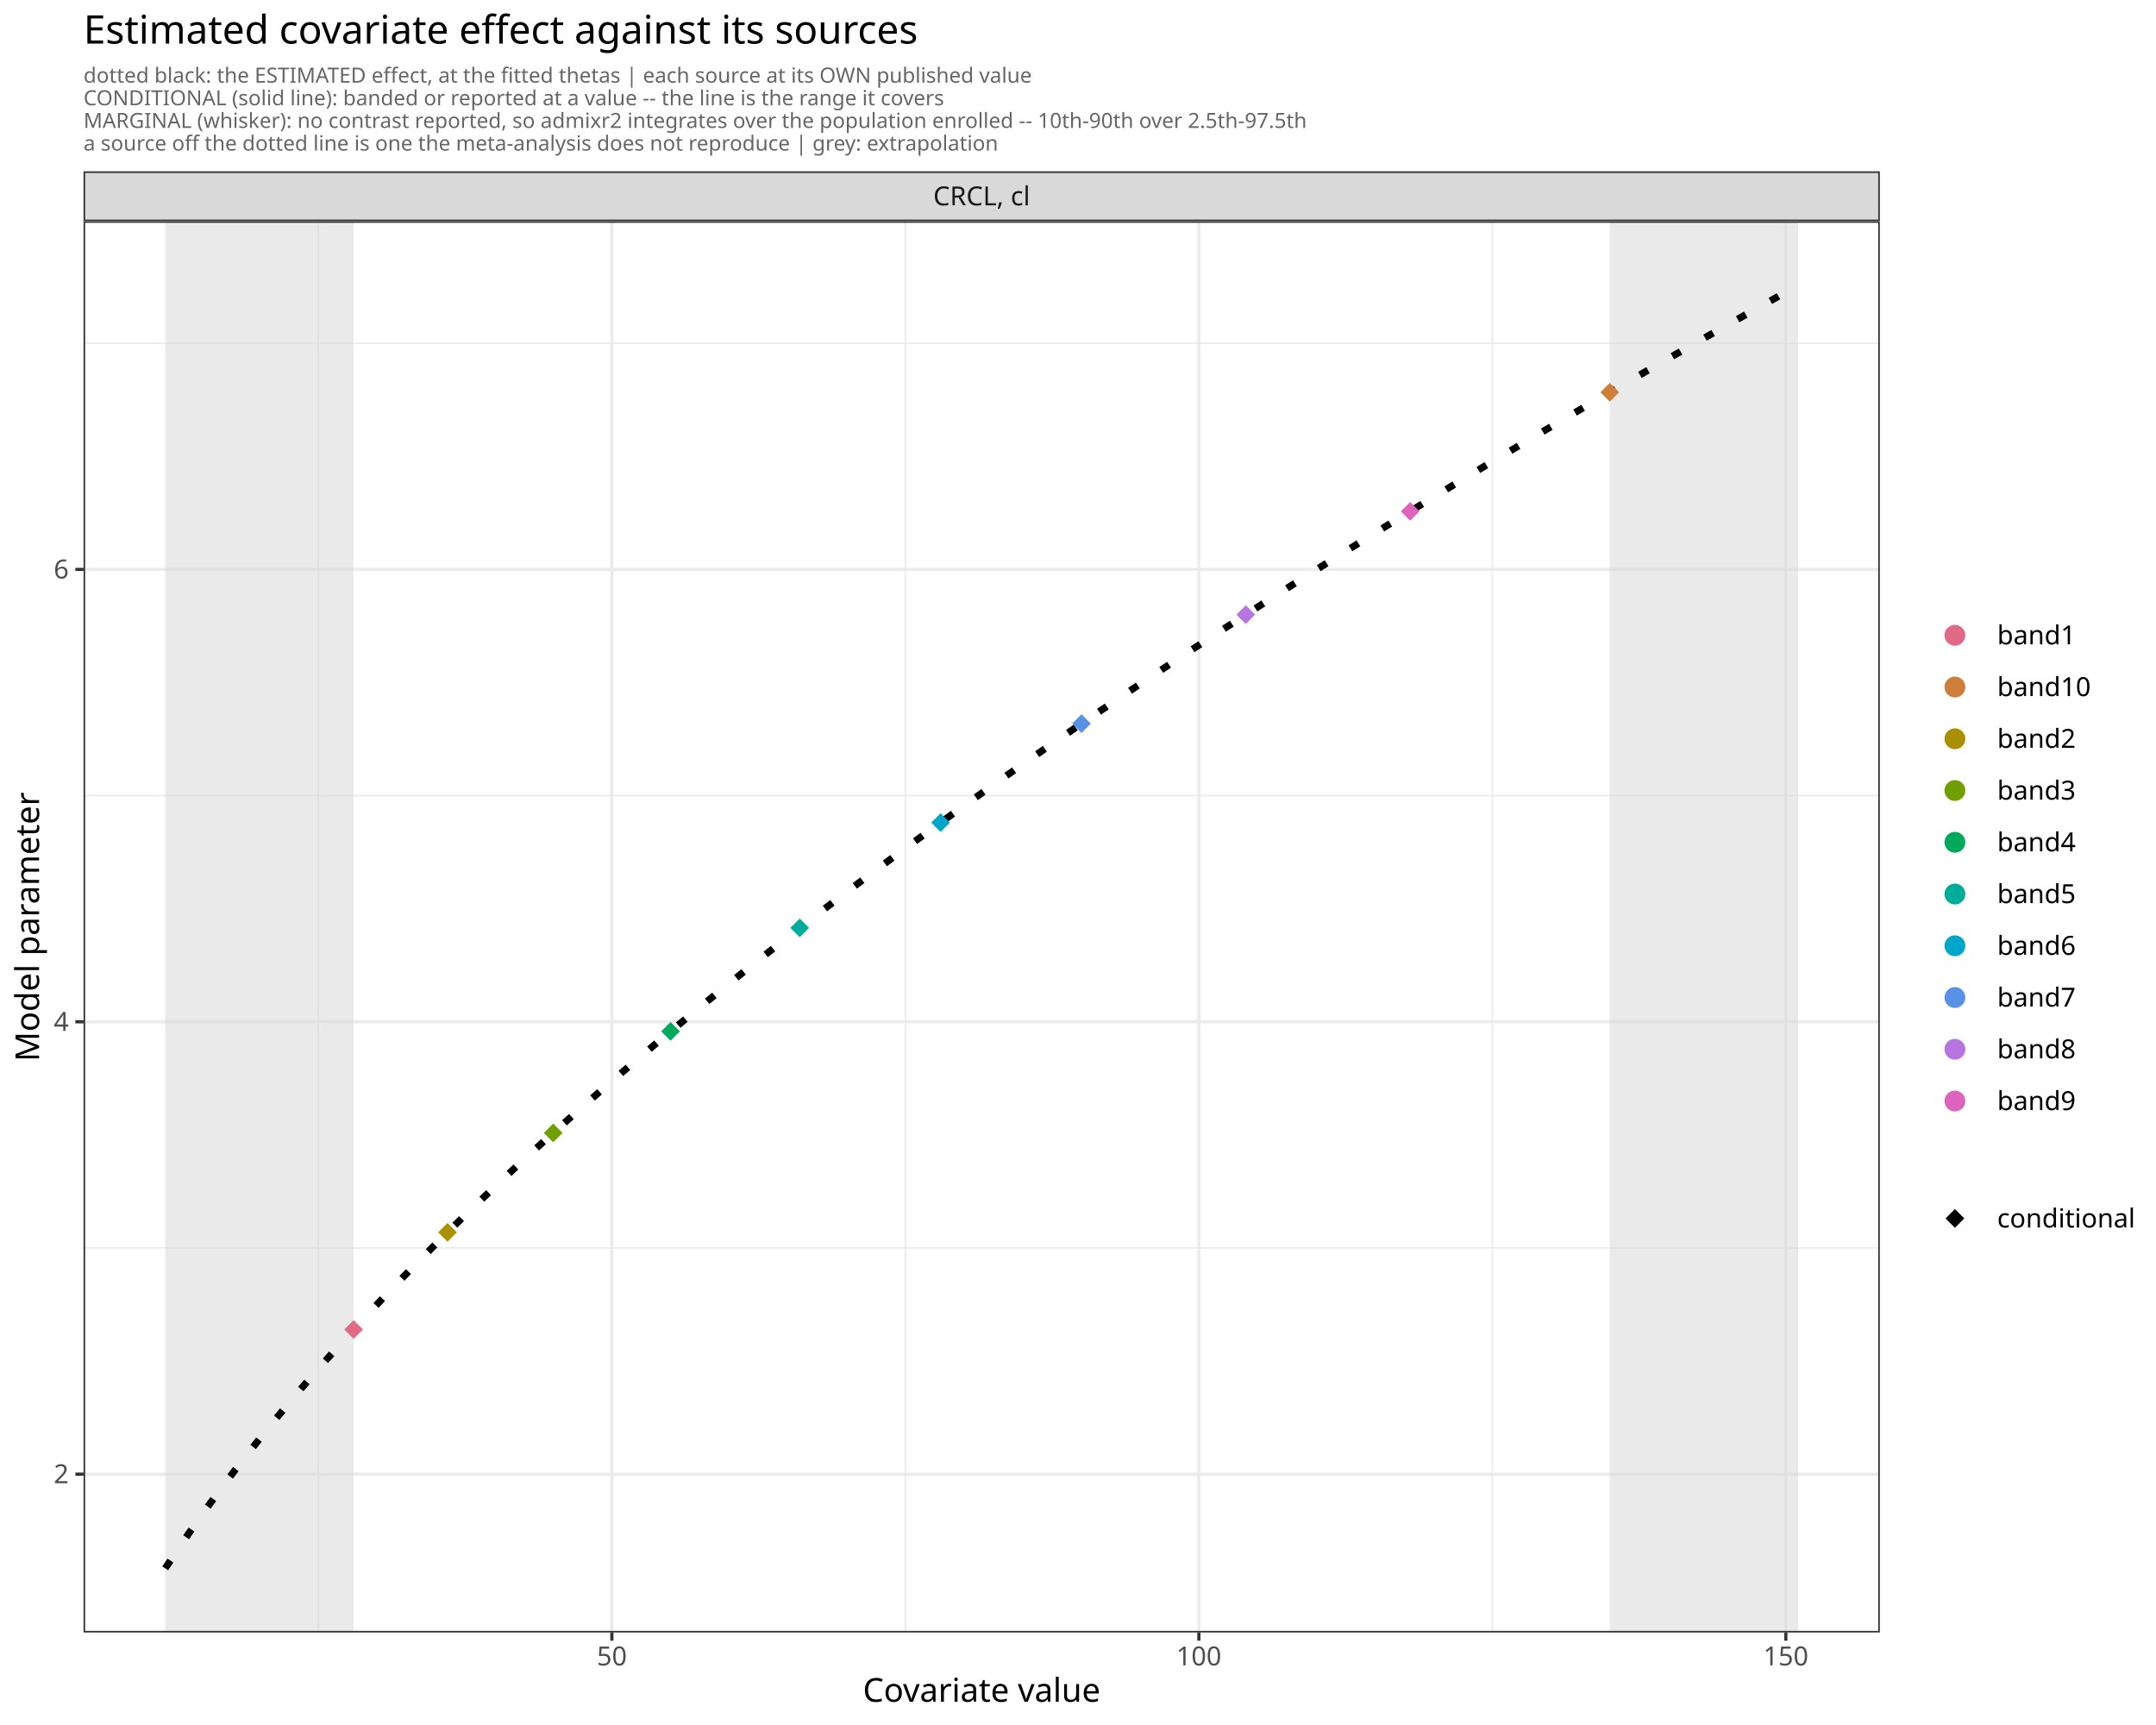
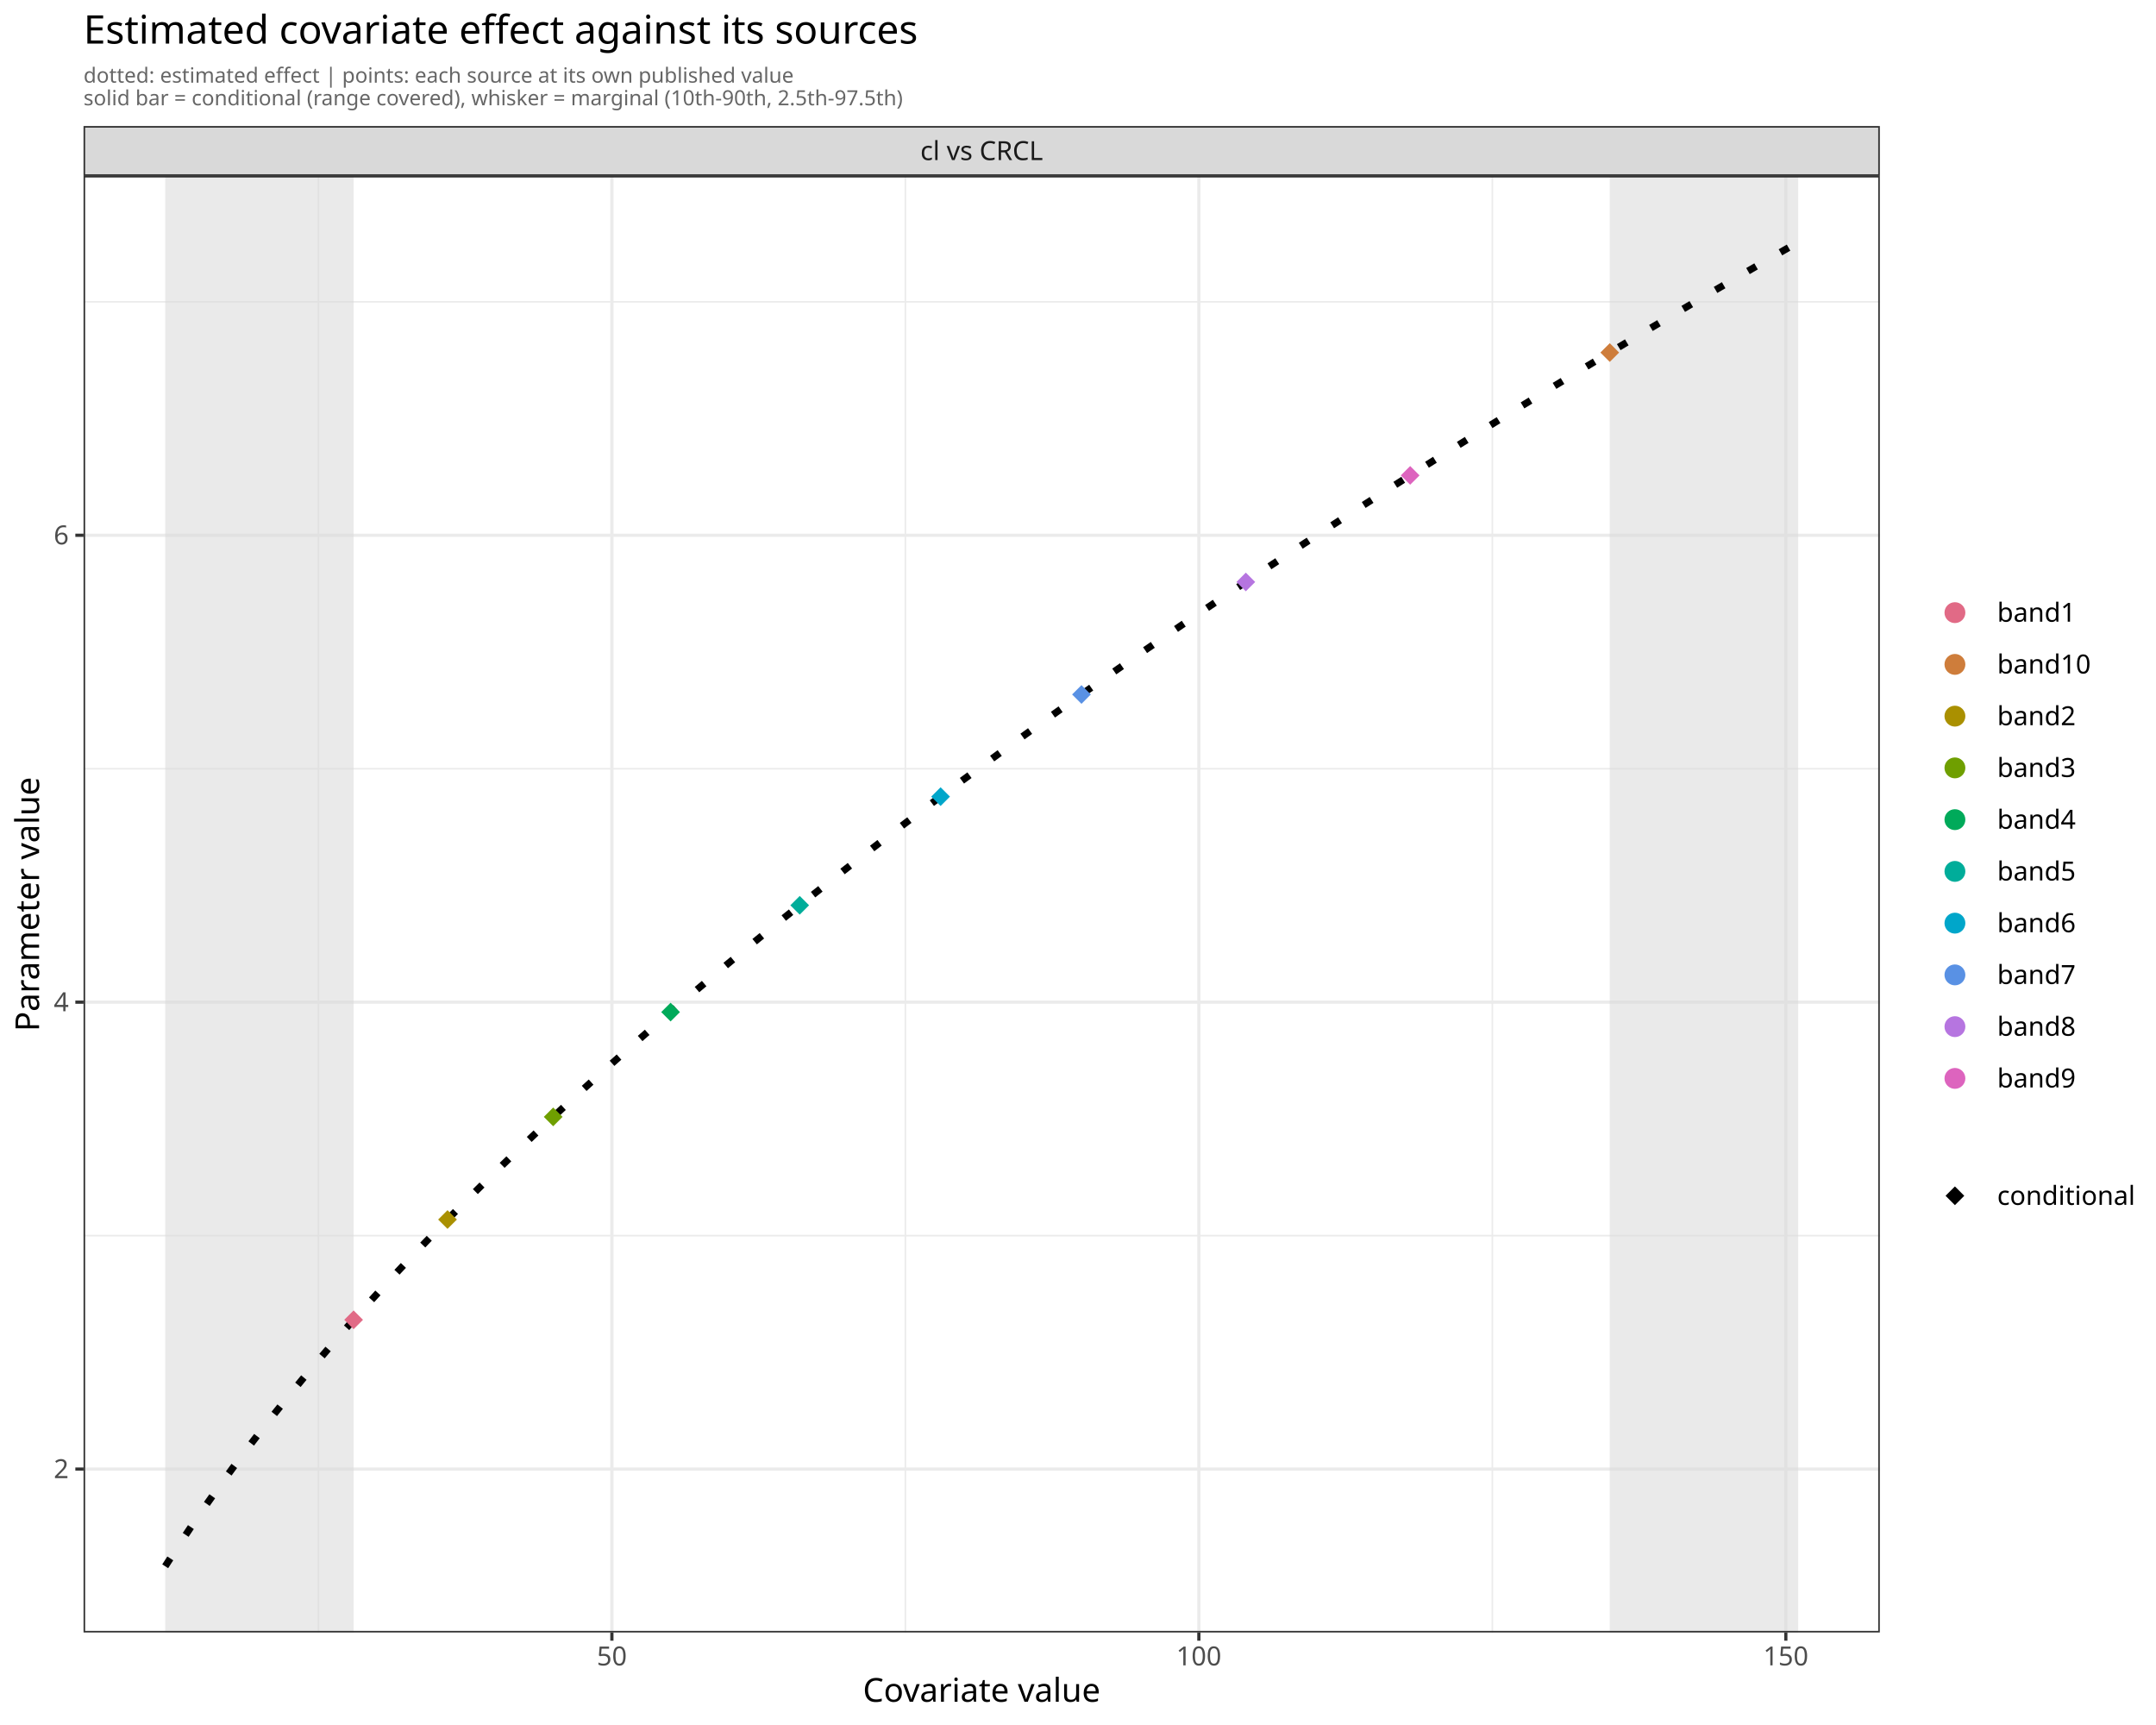
<svg xmlns="http://www.w3.org/2000/svg" class="svglite" data-engine-version="2.0" width="720.00pt" height="576.00pt" viewBox="0 0 720.00 576.00">
  <defs>
    <style type="text/css">
    .svglite line, .svglite polyline, .svglite polygon, .svglite path, .svglite rect, .svglite circle {
      fill: none;
      stroke: #000000;
      stroke-linecap: round;
      stroke-linejoin: round;
      stroke-miterlimit: 10.00;
    }
  </style>
  </defs>
  <rect width="100%" height="100%" style="stroke: none; fill: #FFFFFF;" />
  <defs>
    <clipPath id="cpMC4wMHw3MjAuMDB8MC4wMHw1NzYuMDA=">
      <rect x="0.00" y="0.00" width="720.00" height="576.00" />
    </clipPath>
  </defs>
  <g clip-path="url(#cpMC4wMHw3MjAuMDB8MC4wMHw1NzYuMDA=)">
    <rect x="0.00" y="0.00" width="720.00" height="576.00" style="stroke-width: 1.07; stroke: #FFFFFF; fill: #FFFFFF;" />
  </g>
  <defs>
-     <clipPath id="cpMjcuOTB8NjI3Ljc3fDczLjg2fDU0NS4xMQ==">
-       <rect x="27.90" y="73.86" width="599.87" height="471.25" />
+     <clipPath id="cpMjcuOTB8NjI3Ljc3fDU4Ljc0fDU0NS4xMQ==">
+       <rect x="27.90" y="58.74" width="599.87" height="486.37" />
    </clipPath>
  </defs>
-   <g clip-path="url(#cpMjcuOTB8NjI3Ljc3fDczLjg2fDU0NS4xMQ==)">
-     <rect x="27.90" y="73.86" width="599.87" height="471.25" style="stroke-width: 1.07; stroke: none; fill: #FFFFFF;" />
-     <polyline points="27.90,416.71 627.77,416.71 " style="stroke-width: 0.53; stroke: #EBEBEB; stroke-linecap: butt;" />
-     <polyline points="27.90,265.66 627.77,265.66 " style="stroke-width: 0.53; stroke: #EBEBEB; stroke-linecap: butt;" />
-     <polyline points="27.90,114.60 627.77,114.60 " style="stroke-width: 0.53; stroke: #EBEBEB; stroke-linecap: butt;" />
-     <polyline points="106.33,545.11 106.33,73.86 " style="stroke-width: 0.53; stroke: #EBEBEB; stroke-linecap: butt;" />
-     <polyline points="302.35,545.11 302.35,73.86 " style="stroke-width: 0.53; stroke: #EBEBEB; stroke-linecap: butt;" />
-     <polyline points="498.37,545.11 498.37,73.86 " style="stroke-width: 0.53; stroke: #EBEBEB; stroke-linecap: butt;" />
-     <polyline points="27.90,492.24 627.77,492.24 " style="stroke-width: 1.07; stroke: #EBEBEB; stroke-linecap: butt;" />
-     <polyline points="27.90,341.18 627.77,341.18 " style="stroke-width: 1.07; stroke: #EBEBEB; stroke-linecap: butt;" />
-     <polyline points="27.90,190.13 627.77,190.13 " style="stroke-width: 1.07; stroke: #EBEBEB; stroke-linecap: butt;" />
-     <polyline points="204.34,545.11 204.34,73.86 " style="stroke-width: 1.07; stroke: #EBEBEB; stroke-linecap: butt;" />
-     <polyline points="400.36,545.11 400.36,73.86 " style="stroke-width: 1.07; stroke: #EBEBEB; stroke-linecap: butt;" />
-     <polyline points="596.38,545.11 596.38,73.86 " style="stroke-width: 1.07; stroke: #EBEBEB; stroke-linecap: butt;" />
-     <rect x="55.17" y="73.86" width="62.92" height="471.25" style="stroke-width: 1.07; stroke: none; stroke-linecap: butt; stroke-linejoin: miter; fill: #D9D9D9; fill-opacity: 0.55;" />
-     <rect x="537.58" y="73.86" width="62.92" height="471.25" style="stroke-width: 1.07; stroke: none; stroke-linecap: butt; stroke-linejoin: miter; fill: #D9D9D9; fill-opacity: 0.55;" />
-     <polyline points="55.17,523.69 59.75,516.80 64.33,510.16 68.91,503.73 73.50,497.49 78.08,491.42 82.66,485.51 87.24,479.74 91.83,474.11 96.41,468.60 100.99,463.20 105.57,457.91 110.16,452.72 114.74,447.62 119.32,442.60 123.91,437.67 128.49,432.82 133.07,428.04 137.65,423.33 142.24,418.69 146.82,414.11 151.40,409.59 155.98,405.12 160.57,400.72 165.15,396.36 169.73,392.06 174.31,387.80 178.90,383.59 183.48,379.43 188.06,375.31 192.65,371.23 197.23,367.19 201.81,363.19 206.39,359.23 210.98,355.31 215.56,351.42 220.14,347.56 224.72,343.74 229.31,339.95 233.89,336.19 238.47,332.46 243.05,328.76 247.64,325.09 252.22,321.45 256.80,317.84 261.38,314.25 265.97,310.69 270.55,307.15 275.13,303.64 279.72,300.15 284.30,296.68 288.88,293.24 293.46,289.82 298.05,286.42 302.63,283.05 307.21,279.69 311.79,276.36 316.38,273.04 320.96,269.75 325.54,266.47 330.12,263.22 334.71,259.98 339.29,256.76 343.87,253.56 348.45,250.37 353.04,247.20 357.62,244.05 362.20,240.92 366.79,237.80 371.37,234.70 375.95,231.61 380.53,228.54 385.12,225.48 389.70,222.44 394.28,219.41 398.86,216.40 403.45,213.40 408.03,210.42 412.61,207.45 417.19,204.49 421.78,201.55 426.36,198.61 430.94,195.70 435.53,192.79 440.11,189.90 444.69,187.02 449.27,184.15 453.86,181.29 458.44,178.44 463.02,175.61 467.60,172.79 472.19,169.98 476.77,167.18 481.35,164.39 485.93,161.61 490.52,158.84 495.10,156.08 499.68,153.34 504.26,150.60 508.85,147.87 513.43,145.16 518.01,142.45 522.60,139.75 527.18,137.07 531.76,134.39 536.34,131.72 540.93,129.06 545.51,126.41 550.09,123.77 554.67,121.14 559.26,118.51 563.84,115.90 568.42,113.29 573.00,110.70 577.59,108.11 582.17,105.53 586.75,102.95 591.33,100.39 595.92,97.83 600.50,95.28 " style="stroke-width: 2.35; stroke-dasharray: 3.13,9.39; stroke-linecap: butt;" />
-     <polygon points="114.96,443.95 118.09,440.82 121.22,443.95 118.09,447.07 " style="stroke-width: 0.71; stroke: none; fill: #E16A86;" />
-     <polygon points="534.45,131.00 537.58,127.88 540.71,131.00 537.58,134.13 " style="stroke-width: 0.71; stroke: none; fill: #CE7D3B;" />
-     <polygon points="146.32,411.50 149.45,408.37 152.58,411.50 149.45,414.63 " style="stroke-width: 0.71; stroke: none; fill: #AA9000;" />
-     <polygon points="181.61,378.30 184.74,375.17 187.87,378.30 184.74,381.42 " style="stroke-width: 0.71; stroke: none; fill: #6F9F00;" />
-     <polygon points="220.81,344.39 223.94,341.26 227.07,344.39 223.94,347.52 " style="stroke-width: 0.71; stroke: none; fill: #00AA5A;" />
-     <polygon points="263.94,309.83 267.07,306.71 270.19,309.83 267.07,312.96 " style="stroke-width: 0.71; stroke: none; fill: #00AD9A;" />
-     <polygon points="310.98,274.68 314.11,271.55 317.24,274.68 314.11,277.81 " style="stroke-width: 0.71; stroke: none; fill: #00A6CA;" />
-     <polygon points="358.03,241.63 361.16,238.50 364.29,241.63 361.16,244.76 " style="stroke-width: 0.71; stroke: none; fill: #5991E4;" />
-     <polygon points="412.91,205.23 416.04,202.10 419.17,205.23 416.04,208.36 " style="stroke-width: 0.71; stroke: none; fill: #B675E0;" />
-     <polygon points="467.80,170.75 470.93,167.62 474.06,170.75 470.93,173.88 " style="stroke-width: 0.71; stroke: none; fill: #DD64BE;" />
-     <rect x="27.90" y="73.86" width="599.87" height="471.25" style="stroke-width: 1.07; stroke: #333333;" />
+   <g clip-path="url(#cpMjcuOTB8NjI3Ljc3fDU4Ljc0fDU0NS4xMQ==)">
+     <rect x="27.90" y="58.74" width="599.87" height="486.37" style="stroke-width: 1.07; stroke: none; fill: #FFFFFF;" />
+     <polyline points="27.90,412.59 627.77,412.59 " style="stroke-width: 0.53; stroke: #EBEBEB; stroke-linecap: butt;" />
+     <polyline points="27.90,256.69 627.77,256.69 " style="stroke-width: 0.53; stroke: #EBEBEB; stroke-linecap: butt;" />
+     <polyline points="27.90,100.79 627.77,100.79 " style="stroke-width: 0.53; stroke: #EBEBEB; stroke-linecap: butt;" />
+     <polyline points="106.33,545.11 106.33,58.74 " style="stroke-width: 0.53; stroke: #EBEBEB; stroke-linecap: butt;" />
+     <polyline points="302.35,545.11 302.35,58.74 " style="stroke-width: 0.53; stroke: #EBEBEB; stroke-linecap: butt;" />
+     <polyline points="498.37,545.11 498.37,58.74 " style="stroke-width: 0.53; stroke: #EBEBEB; stroke-linecap: butt;" />
+     <polyline points="27.90,490.54 627.77,490.54 " style="stroke-width: 1.07; stroke: #EBEBEB; stroke-linecap: butt;" />
+     <polyline points="27.90,334.64 627.77,334.64 " style="stroke-width: 1.07; stroke: #EBEBEB; stroke-linecap: butt;" />
+     <polyline points="27.90,178.74 627.77,178.74 " style="stroke-width: 1.07; stroke: #EBEBEB; stroke-linecap: butt;" />
+     <polyline points="204.34,545.11 204.34,58.74 " style="stroke-width: 1.07; stroke: #EBEBEB; stroke-linecap: butt;" />
+     <polyline points="400.36,545.11 400.36,58.74 " style="stroke-width: 1.07; stroke: #EBEBEB; stroke-linecap: butt;" />
+     <polyline points="596.38,545.11 596.38,58.74 " style="stroke-width: 1.07; stroke: #EBEBEB; stroke-linecap: butt;" />
+     <rect x="55.17" y="58.74" width="62.92" height="486.37" style="stroke-width: 1.07; stroke: none; stroke-linecap: butt; stroke-linejoin: miter; fill: #D9D9D9; fill-opacity: 0.55;" />
+     <rect x="537.58" y="58.74" width="62.92" height="486.37" style="stroke-width: 1.07; stroke: none; stroke-linecap: butt; stroke-linejoin: miter; fill: #D9D9D9; fill-opacity: 0.55;" />
+     <polyline points="55.17,523.00 59.75,515.90 64.33,509.04 68.91,502.40 73.50,495.96 78.08,489.70 82.66,483.60 87.24,477.65 91.83,471.83 96.41,466.14 100.99,460.57 105.57,455.11 110.16,449.75 114.74,444.49 119.32,439.32 123.91,434.23 128.49,429.22 133.07,424.29 137.65,419.42 142.24,414.63 146.82,409.90 151.40,405.24 155.98,400.63 160.57,396.08 165.15,391.59 169.73,387.15 174.31,382.76 178.90,378.41 183.48,374.11 188.06,369.86 192.65,365.65 197.23,361.48 201.81,357.36 206.39,353.27 210.98,349.22 215.56,345.20 220.14,341.22 224.72,337.28 229.31,333.37 233.89,329.49 238.47,325.64 243.05,321.82 247.64,318.03 252.22,314.27 256.80,310.54 261.38,306.84 265.97,303.16 270.55,299.51 275.13,295.89 279.72,292.29 284.30,288.71 288.88,285.16 293.46,281.63 298.05,278.12 302.63,274.64 307.21,271.18 311.79,267.73 316.38,264.31 320.96,260.91 325.54,257.53 330.12,254.17 334.71,250.83 339.29,247.51 343.87,244.20 348.45,240.91 353.04,237.64 357.62,234.39 362.20,231.16 366.79,227.94 371.37,224.74 375.95,221.55 380.53,218.38 385.12,215.23 389.70,212.09 394.28,208.96 398.86,205.85 403.45,202.76 408.03,199.68 412.61,196.61 417.19,193.56 421.78,190.52 426.36,187.50 430.94,184.48 435.53,181.49 440.11,178.50 444.69,175.53 449.27,172.57 453.86,169.62 458.44,166.68 463.02,163.75 467.60,160.84 472.19,157.94 476.77,155.05 481.35,152.17 485.93,149.30 490.52,146.45 495.10,143.60 499.68,140.77 504.26,137.94 508.85,135.13 513.43,132.33 518.01,129.53 522.60,126.75 527.18,123.97 531.76,121.21 536.34,118.46 540.93,115.71 545.51,112.98 550.09,110.25 554.67,107.53 559.26,104.83 563.84,102.13 568.42,99.44 573.00,96.76 577.59,94.09 582.17,91.42 586.75,88.77 591.33,86.12 595.92,83.48 600.50,80.85 " style="stroke-width: 2.35; stroke-dasharray: 3.13,9.39; stroke-linecap: butt;" />
+     <polygon points="114.96,440.70 118.09,437.57 121.22,440.70 118.09,443.83 " style="stroke-width: 0.71; stroke: none; fill: #E16A86;" />
+     <polygon points="534.45,117.72 537.58,114.59 540.71,117.72 537.58,120.85 " style="stroke-width: 0.71; stroke: none; fill: #CE7D3B;" />
+     <polygon points="146.32,407.22 149.45,404.09 152.58,407.22 149.45,410.34 " style="stroke-width: 0.71; stroke: none; fill: #AA9000;" />
+     <polygon points="181.61,372.94 184.74,369.81 187.87,372.94 184.74,376.07 " style="stroke-width: 0.71; stroke: none; fill: #6F9F00;" />
+     <polygon points="220.81,337.95 223.94,334.82 227.07,337.95 223.94,341.08 " style="stroke-width: 0.71; stroke: none; fill: #00AA5A;" />
+     <polygon points="263.94,302.29 267.07,299.16 270.19,302.29 267.07,305.41 " style="stroke-width: 0.71; stroke: none; fill: #00AD9A;" />
+     <polygon points="310.98,266.00 314.11,262.87 317.24,266.00 314.11,269.13 " style="stroke-width: 0.71; stroke: none; fill: #00A6CA;" />
+     <polygon points="358.03,231.89 361.16,228.77 364.29,231.89 361.16,235.02 " style="stroke-width: 0.71; stroke: none; fill: #5991E4;" />
+     <polygon points="412.91,194.33 416.04,191.20 419.17,194.33 416.04,197.45 " style="stroke-width: 0.71; stroke: none; fill: #B675E0;" />
+     <polygon points="467.80,158.74 470.93,155.61 474.06,158.74 470.93,161.86 " style="stroke-width: 0.71; stroke: none; fill: #DD64BE;" />
+     <rect x="27.90" y="58.74" width="599.87" height="486.37" style="stroke-width: 1.07; stroke: #333333;" />
  </g>
  <g clip-path="url(#cpMC4wMHw3MjAuMDB8MC4wMHw1NzYuMDA=)">
</g>
  <defs>
-     <clipPath id="cpMjcuOTB8NjI3Ljc3fDU3LjIxfDczLjg2">
-       <rect x="27.90" y="57.21" width="599.87" height="16.65" />
+     <clipPath id="cpMjcuOTB8NjI3Ljc3fDQyLjA5fDU4Ljc0">
+       <rect x="27.90" y="42.09" width="599.87" height="16.65" />
    </clipPath>
  </defs>
-   <g clip-path="url(#cpMjcuOTB8NjI3Ljc3fDU3LjIxfDczLjg2)">
-     <rect x="27.90" y="57.21" width="599.87" height="16.65" style="stroke-width: 1.07; stroke: #333333; fill: #D9D9D9;" />
-     <text x="327.83" y="68.57" text-anchor="middle" style="font-size: 8.80px; fill: #1A1A1A; font-family: sans;" textLength="35.21px" lengthAdjust="spacingAndGlyphs">CRCL, cl</text>
+   <g clip-path="url(#cpMjcuOTB8NjI3Ljc3fDQyLjA5fDU4Ljc0)">
+     <rect x="27.90" y="42.09" width="599.87" height="16.65" style="stroke-width: 1.07; stroke: #333333; fill: #D9D9D9;" />
+     <text x="327.83" y="53.45" text-anchor="middle" style="font-size: 8.80px; fill: #1A1A1A; font-family: sans;" textLength="48.91px" lengthAdjust="spacingAndGlyphs">cl  vs  CRCL</text>
  </g>
  <g clip-path="url(#cpMC4wMHw3MjAuMDB8MC4wMHw1NzYuMDA=)">
    <polyline points="204.34,547.85 204.34,545.11 " style="stroke-width: 1.07; stroke: #333333; stroke-linecap: butt;" />
    <polyline points="400.36,547.85 400.36,545.11 " style="stroke-width: 1.07; stroke: #333333; stroke-linecap: butt;" />
    <polyline points="596.38,547.85 596.38,545.11 " style="stroke-width: 1.07; stroke: #333333; stroke-linecap: butt;" />
    <text x="204.34" y="556.10" text-anchor="middle" style="font-size: 8.80px; fill: #4D4D4D; font-family: sans;" textLength="9.79px" lengthAdjust="spacingAndGlyphs">50</text>
    <text x="400.36" y="556.10" text-anchor="middle" style="font-size: 8.80px; fill: #4D4D4D; font-family: sans;" textLength="14.68px" lengthAdjust="spacingAndGlyphs">100</text>
    <text x="596.38" y="556.10" text-anchor="middle" style="font-size: 8.80px; fill: #4D4D4D; font-family: sans;" textLength="14.68px" lengthAdjust="spacingAndGlyphs">150</text>
-     <text x="22.97" y="495.27" text-anchor="end" style="font-size: 8.80px; fill: #4D4D4D; font-family: sans;" textLength="4.89px" lengthAdjust="spacingAndGlyphs">2</text>
-     <text x="22.97" y="344.21" text-anchor="end" style="font-size: 8.80px; fill: #4D4D4D; font-family: sans;" textLength="4.89px" lengthAdjust="spacingAndGlyphs">4</text>
-     <text x="22.97" y="193.16" text-anchor="end" style="font-size: 8.80px; fill: #4D4D4D; font-family: sans;" textLength="4.89px" lengthAdjust="spacingAndGlyphs">6</text>
-     <polyline points="25.16,492.24 27.90,492.24 " style="stroke-width: 1.07; stroke: #333333; stroke-linecap: butt;" />
-     <polyline points="25.16,341.18 27.90,341.18 " style="stroke-width: 1.07; stroke: #333333; stroke-linecap: butt;" />
-     <polyline points="25.16,190.13 27.90,190.13 " style="stroke-width: 1.07; stroke: #333333; stroke-linecap: butt;" />
+     <text x="22.97" y="493.57" text-anchor="end" style="font-size: 8.80px; fill: #4D4D4D; font-family: sans;" textLength="4.89px" lengthAdjust="spacingAndGlyphs">2</text>
+     <text x="22.97" y="337.67" text-anchor="end" style="font-size: 8.80px; fill: #4D4D4D; font-family: sans;" textLength="4.89px" lengthAdjust="spacingAndGlyphs">4</text>
+     <text x="22.97" y="181.77" text-anchor="end" style="font-size: 8.80px; fill: #4D4D4D; font-family: sans;" textLength="4.89px" lengthAdjust="spacingAndGlyphs">6</text>
+     <polyline points="25.16,490.54 27.90,490.54 " style="stroke-width: 1.07; stroke: #333333; stroke-linecap: butt;" />
+     <polyline points="25.16,334.64 27.90,334.64 " style="stroke-width: 1.07; stroke: #333333; stroke-linecap: butt;" />
+     <polyline points="25.16,178.74 27.90,178.74 " style="stroke-width: 1.07; stroke: #333333; stroke-linecap: butt;" />
    <text x="327.83" y="568.24" text-anchor="middle" style="font-size: 11.00px; font-family: sans;" textLength="76.44px" lengthAdjust="spacingAndGlyphs">Covariate value</text>
-     <text transform="translate(13.05,309.49) rotate(-90)" text-anchor="middle" style="font-size: 11.00px; font-family: sans;" textLength="83.16px" lengthAdjust="spacingAndGlyphs">Model parameter</text>
-     <rect x="638.73" y="198.01" width="63.09" height="183.76" style="stroke-width: 1.07; stroke: none; fill: #FFFFFF;" />
-     <rect x="644.21" y="203.49" width="17.28" height="17.28" style="stroke-width: 1.07; stroke: none; fill: #FFFFFF;" />
-     <circle cx="652.85" cy="212.13" r="3.13" style="stroke-width: 0.71; stroke: #E16A86; fill: #E16A86;" />
-     <rect x="644.21" y="220.77" width="17.28" height="17.28" style="stroke-width: 1.07; stroke: none; fill: #FFFFFF;" />
-     <circle cx="652.85" cy="229.41" r="3.13" style="stroke-width: 0.71; stroke: #CE7D3B; fill: #CE7D3B;" />
-     <rect x="644.21" y="238.05" width="17.28" height="17.28" style="stroke-width: 1.07; stroke: none; fill: #FFFFFF;" />
-     <circle cx="652.85" cy="246.69" r="3.13" style="stroke-width: 0.71; stroke: #AA9000; fill: #AA9000;" />
-     <rect x="644.21" y="255.33" width="17.28" height="17.28" style="stroke-width: 1.07; stroke: none; fill: #FFFFFF;" />
-     <circle cx="652.85" cy="263.97" r="3.13" style="stroke-width: 0.71; stroke: #6F9F00; fill: #6F9F00;" />
-     <rect x="644.21" y="272.61" width="17.28" height="17.28" style="stroke-width: 1.07; stroke: none; fill: #FFFFFF;" />
-     <circle cx="652.85" cy="281.25" r="3.13" style="stroke-width: 0.71; stroke: #00AA5A; fill: #00AA5A;" />
-     <rect x="644.21" y="289.89" width="17.28" height="17.28" style="stroke-width: 1.07; stroke: none; fill: #FFFFFF;" />
-     <circle cx="652.85" cy="298.53" r="3.13" style="stroke-width: 0.71; stroke: #00AD9A; fill: #00AD9A;" />
-     <rect x="644.21" y="307.17" width="17.28" height="17.28" style="stroke-width: 1.07; stroke: none; fill: #FFFFFF;" />
-     <circle cx="652.85" cy="315.81" r="3.13" style="stroke-width: 0.71; stroke: #00A6CA; fill: #00A6CA;" />
-     <rect x="644.21" y="324.45" width="17.28" height="17.28" style="stroke-width: 1.07; stroke: none; fill: #FFFFFF;" />
-     <circle cx="652.85" cy="333.09" r="3.13" style="stroke-width: 0.71; stroke: #5991E4; fill: #5991E4;" />
-     <rect x="644.21" y="341.73" width="17.28" height="17.28" style="stroke-width: 1.07; stroke: none; fill: #FFFFFF;" />
-     <circle cx="652.85" cy="350.37" r="3.13" style="stroke-width: 0.71; stroke: #B675E0; fill: #B675E0;" />
-     <rect x="644.21" y="359.01" width="17.28" height="17.28" style="stroke-width: 1.07; stroke: none; fill: #FFFFFF;" />
-     <circle cx="652.85" cy="367.65" r="3.13" style="stroke-width: 0.71; stroke: #DD64BE; fill: #DD64BE;" />
-     <text x="666.96" y="215.16" style="font-size: 8.80px; font-family: sans;" textLength="24.47px" lengthAdjust="spacingAndGlyphs">band1</text>
-     <text x="666.96" y="232.44" style="font-size: 8.80px; font-family: sans;" textLength="29.37px" lengthAdjust="spacingAndGlyphs">band10</text>
-     <text x="666.96" y="249.72" style="font-size: 8.80px; font-family: sans;" textLength="24.47px" lengthAdjust="spacingAndGlyphs">band2</text>
-     <text x="666.96" y="267.00" style="font-size: 8.80px; font-family: sans;" textLength="24.47px" lengthAdjust="spacingAndGlyphs">band3</text>
-     <text x="666.96" y="284.28" style="font-size: 8.80px; font-family: sans;" textLength="24.47px" lengthAdjust="spacingAndGlyphs">band4</text>
-     <text x="666.96" y="301.56" style="font-size: 8.80px; font-family: sans;" textLength="24.47px" lengthAdjust="spacingAndGlyphs">band5</text>
-     <text x="666.96" y="318.84" style="font-size: 8.80px; font-family: sans;" textLength="24.47px" lengthAdjust="spacingAndGlyphs">band6</text>
-     <text x="666.96" y="336.12" style="font-size: 8.80px; font-family: sans;" textLength="24.47px" lengthAdjust="spacingAndGlyphs">band7</text>
-     <text x="666.96" y="353.40" style="font-size: 8.80px; font-family: sans;" textLength="24.47px" lengthAdjust="spacingAndGlyphs">band8</text>
-     <text x="666.96" y="370.68" style="font-size: 8.80px; font-family: sans;" textLength="24.47px" lengthAdjust="spacingAndGlyphs">band9</text>
-     <rect x="638.73" y="392.73" width="75.79" height="28.24" style="stroke-width: 1.07; stroke: none; fill: #FFFFFF;" />
-     <rect x="644.21" y="398.21" width="17.28" height="17.28" style="stroke-width: 1.07; stroke: none; fill: #FFFFFF;" />
-     <polygon points="649.72,406.85 652.85,403.72 655.97,406.85 652.85,409.98 " style="stroke-width: 0.71; stroke: none; fill: #000000;" />
-     <text x="666.96" y="409.88" style="font-size: 8.80px; font-family: sans;" textLength="42.08px" lengthAdjust="spacingAndGlyphs">conditional</text>
-     <text x="27.90" y="27.60" style="font-size: 7.00px; fill: #666666; font-family: sans;" textLength="308.06px" lengthAdjust="spacingAndGlyphs">dotted black: the ESTIMATED effect, at the fitted thetas  |  each source at its OWN published value </text>
-     <text x="27.90" y="35.16" style="font-size: 7.00px; fill: #666666; font-family: sans;" textLength="277.04px" lengthAdjust="spacingAndGlyphs">CONDITIONAL (solid line): banded or reported at a value -- the line is the range it covers </text>
-     <text x="27.90" y="42.72" style="font-size: 7.00px; fill: #666666; font-family: sans;" textLength="387.57px" lengthAdjust="spacingAndGlyphs">MARGINAL (whisker): no contrast reported, so admixr2 integrates over the population enrolled -- 10th-90th over 2.5th-97.5th </text>
-     <text x="27.90" y="50.28" style="font-size: 7.00px; fill: #666666; font-family: sans;" textLength="289.41px" lengthAdjust="spacingAndGlyphs">a source off the dotted line is one the meta-analysis does not reproduce  |  grey: extrapolation</text>
+     <text transform="translate(13.05,301.93) rotate(-90)" text-anchor="middle" style="font-size: 11.00px; font-family: sans;" textLength="80.72px" lengthAdjust="spacingAndGlyphs">Parameter value</text>
+     <rect x="638.73" y="190.45" width="63.09" height="183.76" style="stroke-width: 1.07; stroke: none; fill: #FFFFFF;" />
+     <rect x="644.21" y="195.93" width="17.28" height="17.28" style="stroke-width: 1.07; stroke: none; fill: #FFFFFF;" />
+     <circle cx="652.85" cy="204.57" r="3.13" style="stroke-width: 0.71; stroke: #E16A86; fill: #E16A86;" />
+     <rect x="644.21" y="213.21" width="17.28" height="17.28" style="stroke-width: 1.07; stroke: none; fill: #FFFFFF;" />
+     <circle cx="652.85" cy="221.85" r="3.13" style="stroke-width: 0.71; stroke: #CE7D3B; fill: #CE7D3B;" />
+     <rect x="644.21" y="230.49" width="17.28" height="17.28" style="stroke-width: 1.07; stroke: none; fill: #FFFFFF;" />
+     <circle cx="652.85" cy="239.13" r="3.13" style="stroke-width: 0.71; stroke: #AA9000; fill: #AA9000;" />
+     <rect x="644.21" y="247.77" width="17.28" height="17.28" style="stroke-width: 1.07; stroke: none; fill: #FFFFFF;" />
+     <circle cx="652.85" cy="256.41" r="3.13" style="stroke-width: 0.71; stroke: #6F9F00; fill: #6F9F00;" />
+     <rect x="644.21" y="265.05" width="17.28" height="17.28" style="stroke-width: 1.07; stroke: none; fill: #FFFFFF;" />
+     <circle cx="652.85" cy="273.69" r="3.13" style="stroke-width: 0.71; stroke: #00AA5A; fill: #00AA5A;" />
+     <rect x="644.21" y="282.33" width="17.28" height="17.28" style="stroke-width: 1.07; stroke: none; fill: #FFFFFF;" />
+     <circle cx="652.85" cy="290.97" r="3.13" style="stroke-width: 0.71; stroke: #00AD9A; fill: #00AD9A;" />
+     <rect x="644.21" y="299.61" width="17.28" height="17.28" style="stroke-width: 1.07; stroke: none; fill: #FFFFFF;" />
+     <circle cx="652.85" cy="308.25" r="3.13" style="stroke-width: 0.71; stroke: #00A6CA; fill: #00A6CA;" />
+     <rect x="644.21" y="316.89" width="17.28" height="17.28" style="stroke-width: 1.07; stroke: none; fill: #FFFFFF;" />
+     <circle cx="652.85" cy="325.53" r="3.13" style="stroke-width: 0.71; stroke: #5991E4; fill: #5991E4;" />
+     <rect x="644.21" y="334.17" width="17.28" height="17.28" style="stroke-width: 1.07; stroke: none; fill: #FFFFFF;" />
+     <circle cx="652.85" cy="342.81" r="3.13" style="stroke-width: 0.71; stroke: #B675E0; fill: #B675E0;" />
+     <rect x="644.21" y="351.45" width="17.28" height="17.28" style="stroke-width: 1.07; stroke: none; fill: #FFFFFF;" />
+     <circle cx="652.85" cy="360.09" r="3.13" style="stroke-width: 0.71; stroke: #DD64BE; fill: #DD64BE;" />
+     <text x="666.96" y="207.60" style="font-size: 8.80px; font-family: sans;" textLength="24.47px" lengthAdjust="spacingAndGlyphs">band1</text>
+     <text x="666.96" y="224.88" style="font-size: 8.80px; font-family: sans;" textLength="29.37px" lengthAdjust="spacingAndGlyphs">band10</text>
+     <text x="666.96" y="242.16" style="font-size: 8.80px; font-family: sans;" textLength="24.47px" lengthAdjust="spacingAndGlyphs">band2</text>
+     <text x="666.96" y="259.44" style="font-size: 8.80px; font-family: sans;" textLength="24.47px" lengthAdjust="spacingAndGlyphs">band3</text>
+     <text x="666.96" y="276.72" style="font-size: 8.80px; font-family: sans;" textLength="24.47px" lengthAdjust="spacingAndGlyphs">band4</text>
+     <text x="666.96" y="294.00" style="font-size: 8.80px; font-family: sans;" textLength="24.47px" lengthAdjust="spacingAndGlyphs">band5</text>
+     <text x="666.96" y="311.28" style="font-size: 8.80px; font-family: sans;" textLength="24.47px" lengthAdjust="spacingAndGlyphs">band6</text>
+     <text x="666.96" y="328.56" style="font-size: 8.80px; font-family: sans;" textLength="24.47px" lengthAdjust="spacingAndGlyphs">band7</text>
+     <text x="666.96" y="345.84" style="font-size: 8.80px; font-family: sans;" textLength="24.47px" lengthAdjust="spacingAndGlyphs">band8</text>
+     <text x="666.96" y="363.12" style="font-size: 8.80px; font-family: sans;" textLength="24.47px" lengthAdjust="spacingAndGlyphs">band9</text>
+     <rect x="638.73" y="385.17" width="75.79" height="28.24" style="stroke-width: 1.07; stroke: none; fill: #FFFFFF;" />
+     <rect x="644.21" y="390.65" width="17.28" height="17.28" style="stroke-width: 1.07; stroke: none; fill: #FFFFFF;" />
+     <polygon points="649.72,399.29 652.85,396.16 655.97,399.29 652.85,402.42 " style="stroke-width: 0.71; stroke: none; fill: #000000;" />
+     <text x="666.96" y="402.32" style="font-size: 8.80px; font-family: sans;" textLength="42.08px" lengthAdjust="spacingAndGlyphs">conditional</text>
+     <text x="27.90" y="27.60" style="font-size: 7.00px; fill: #666666; font-family: sans;" textLength="227.14px" lengthAdjust="spacingAndGlyphs">dotted: estimated effect  |  points: each source at its own published value </text>
+     <text x="27.90" y="35.16" style="font-size: 7.00px; fill: #666666; font-family: sans;" textLength="259.17px" lengthAdjust="spacingAndGlyphs">solid bar = conditional (range covered), whisker = marginal (10th-90th, 2.5th-97.5th)</text>
    <text x="27.90" y="14.56" style="font-size: 13.20px; font-family: sans;" textLength="264.91px" lengthAdjust="spacingAndGlyphs">Estimated covariate effect against its sources</text>
  </g>
</svg>
